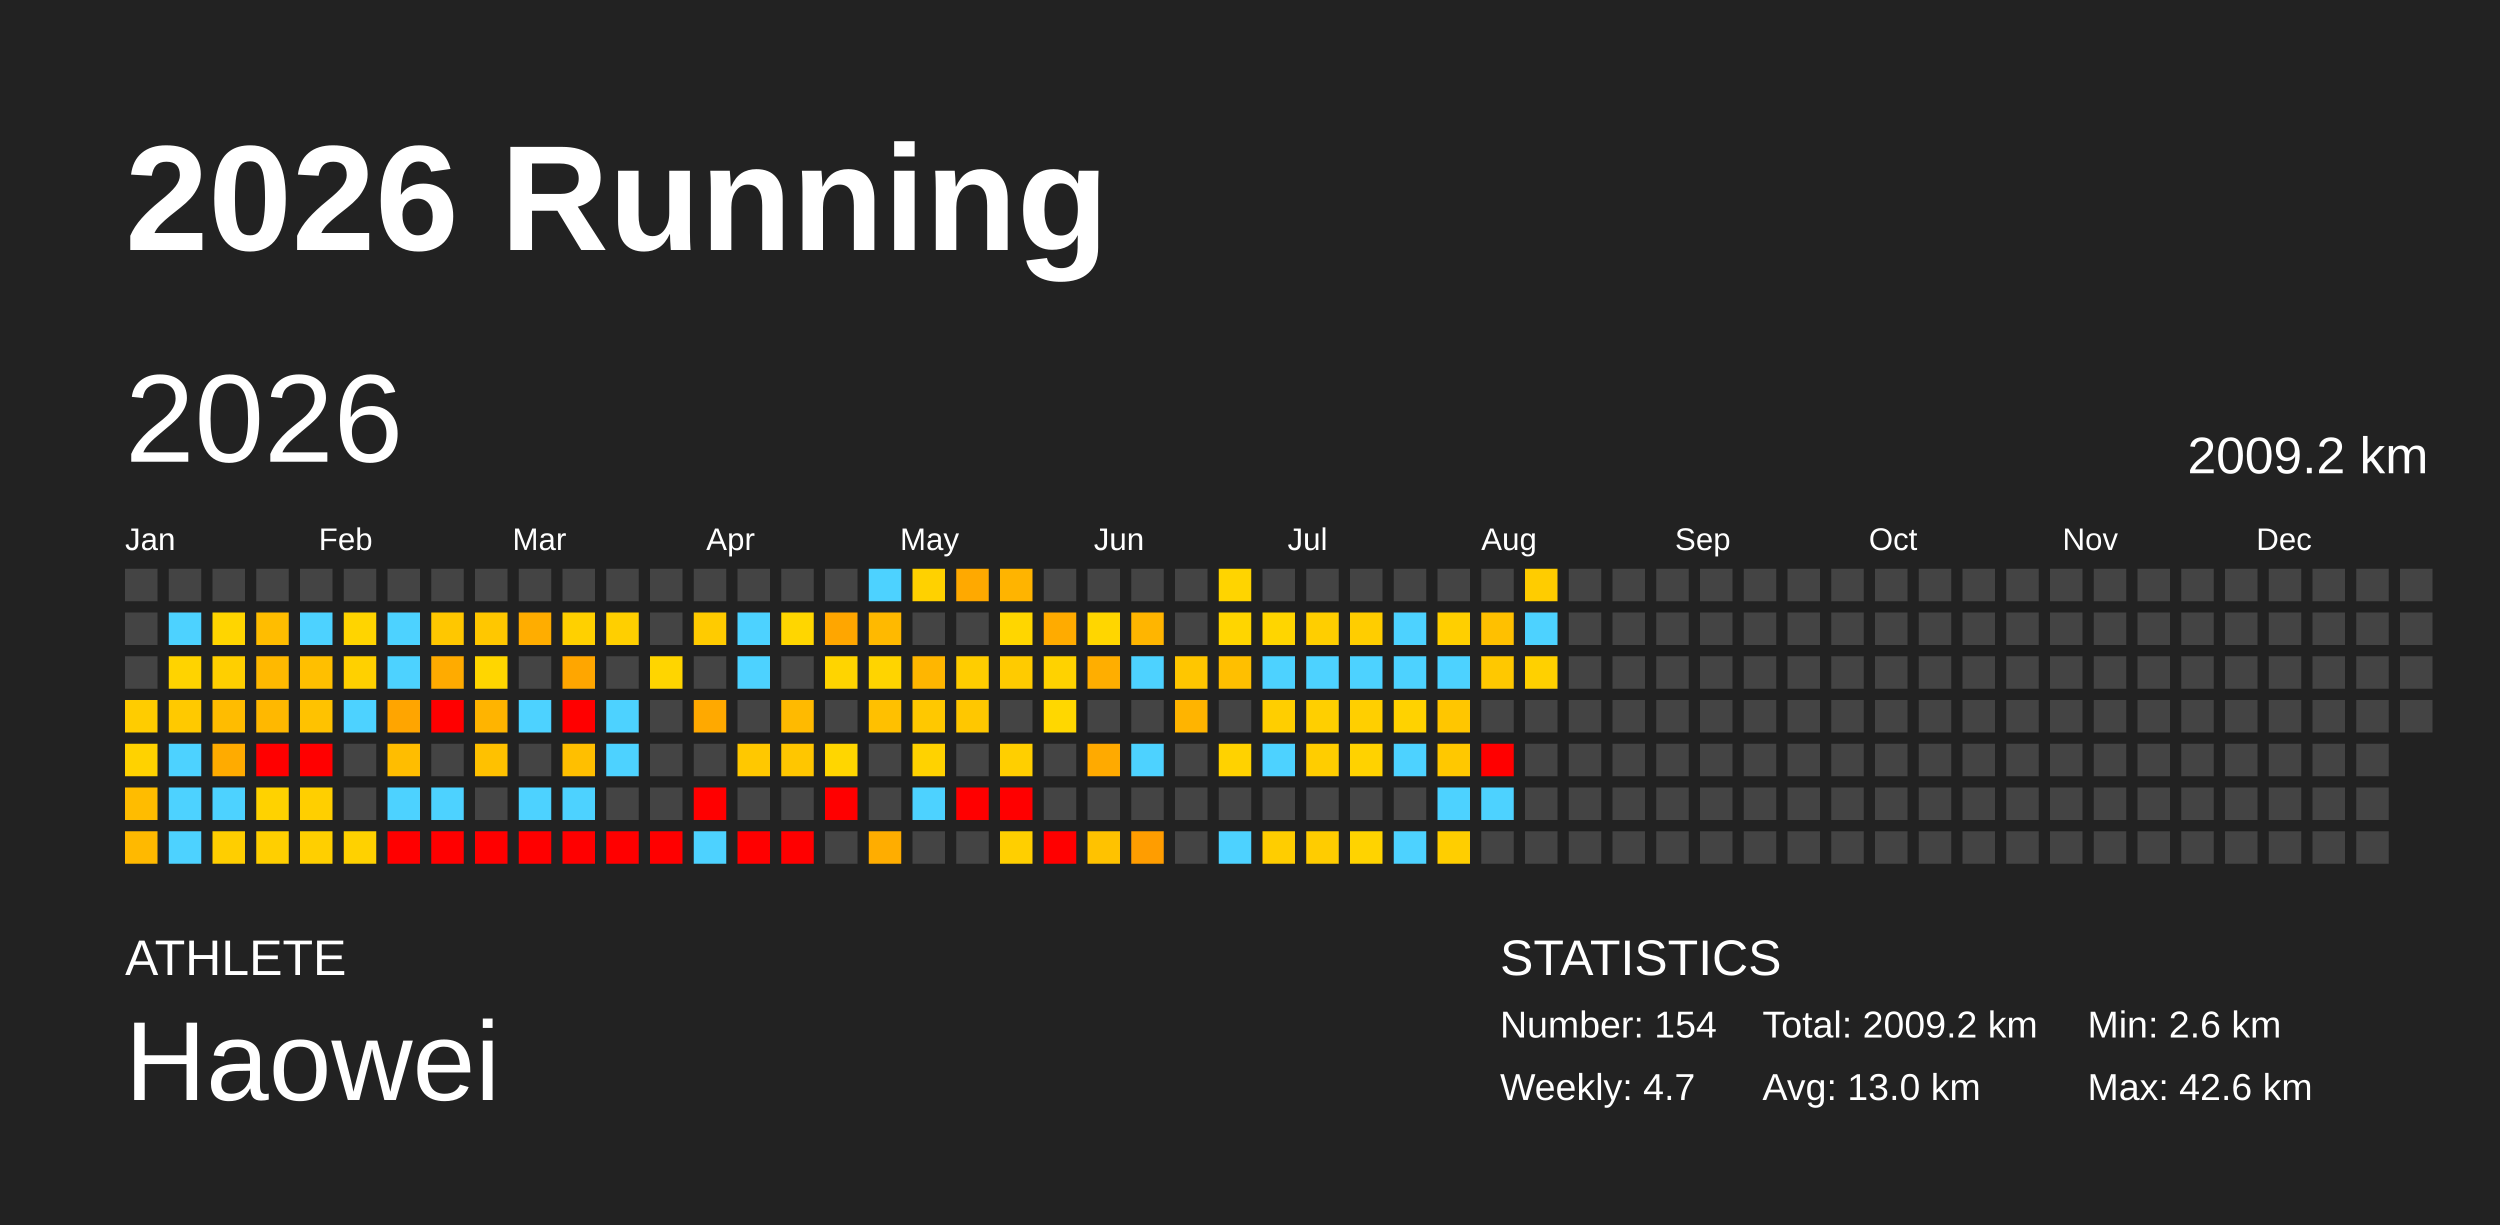
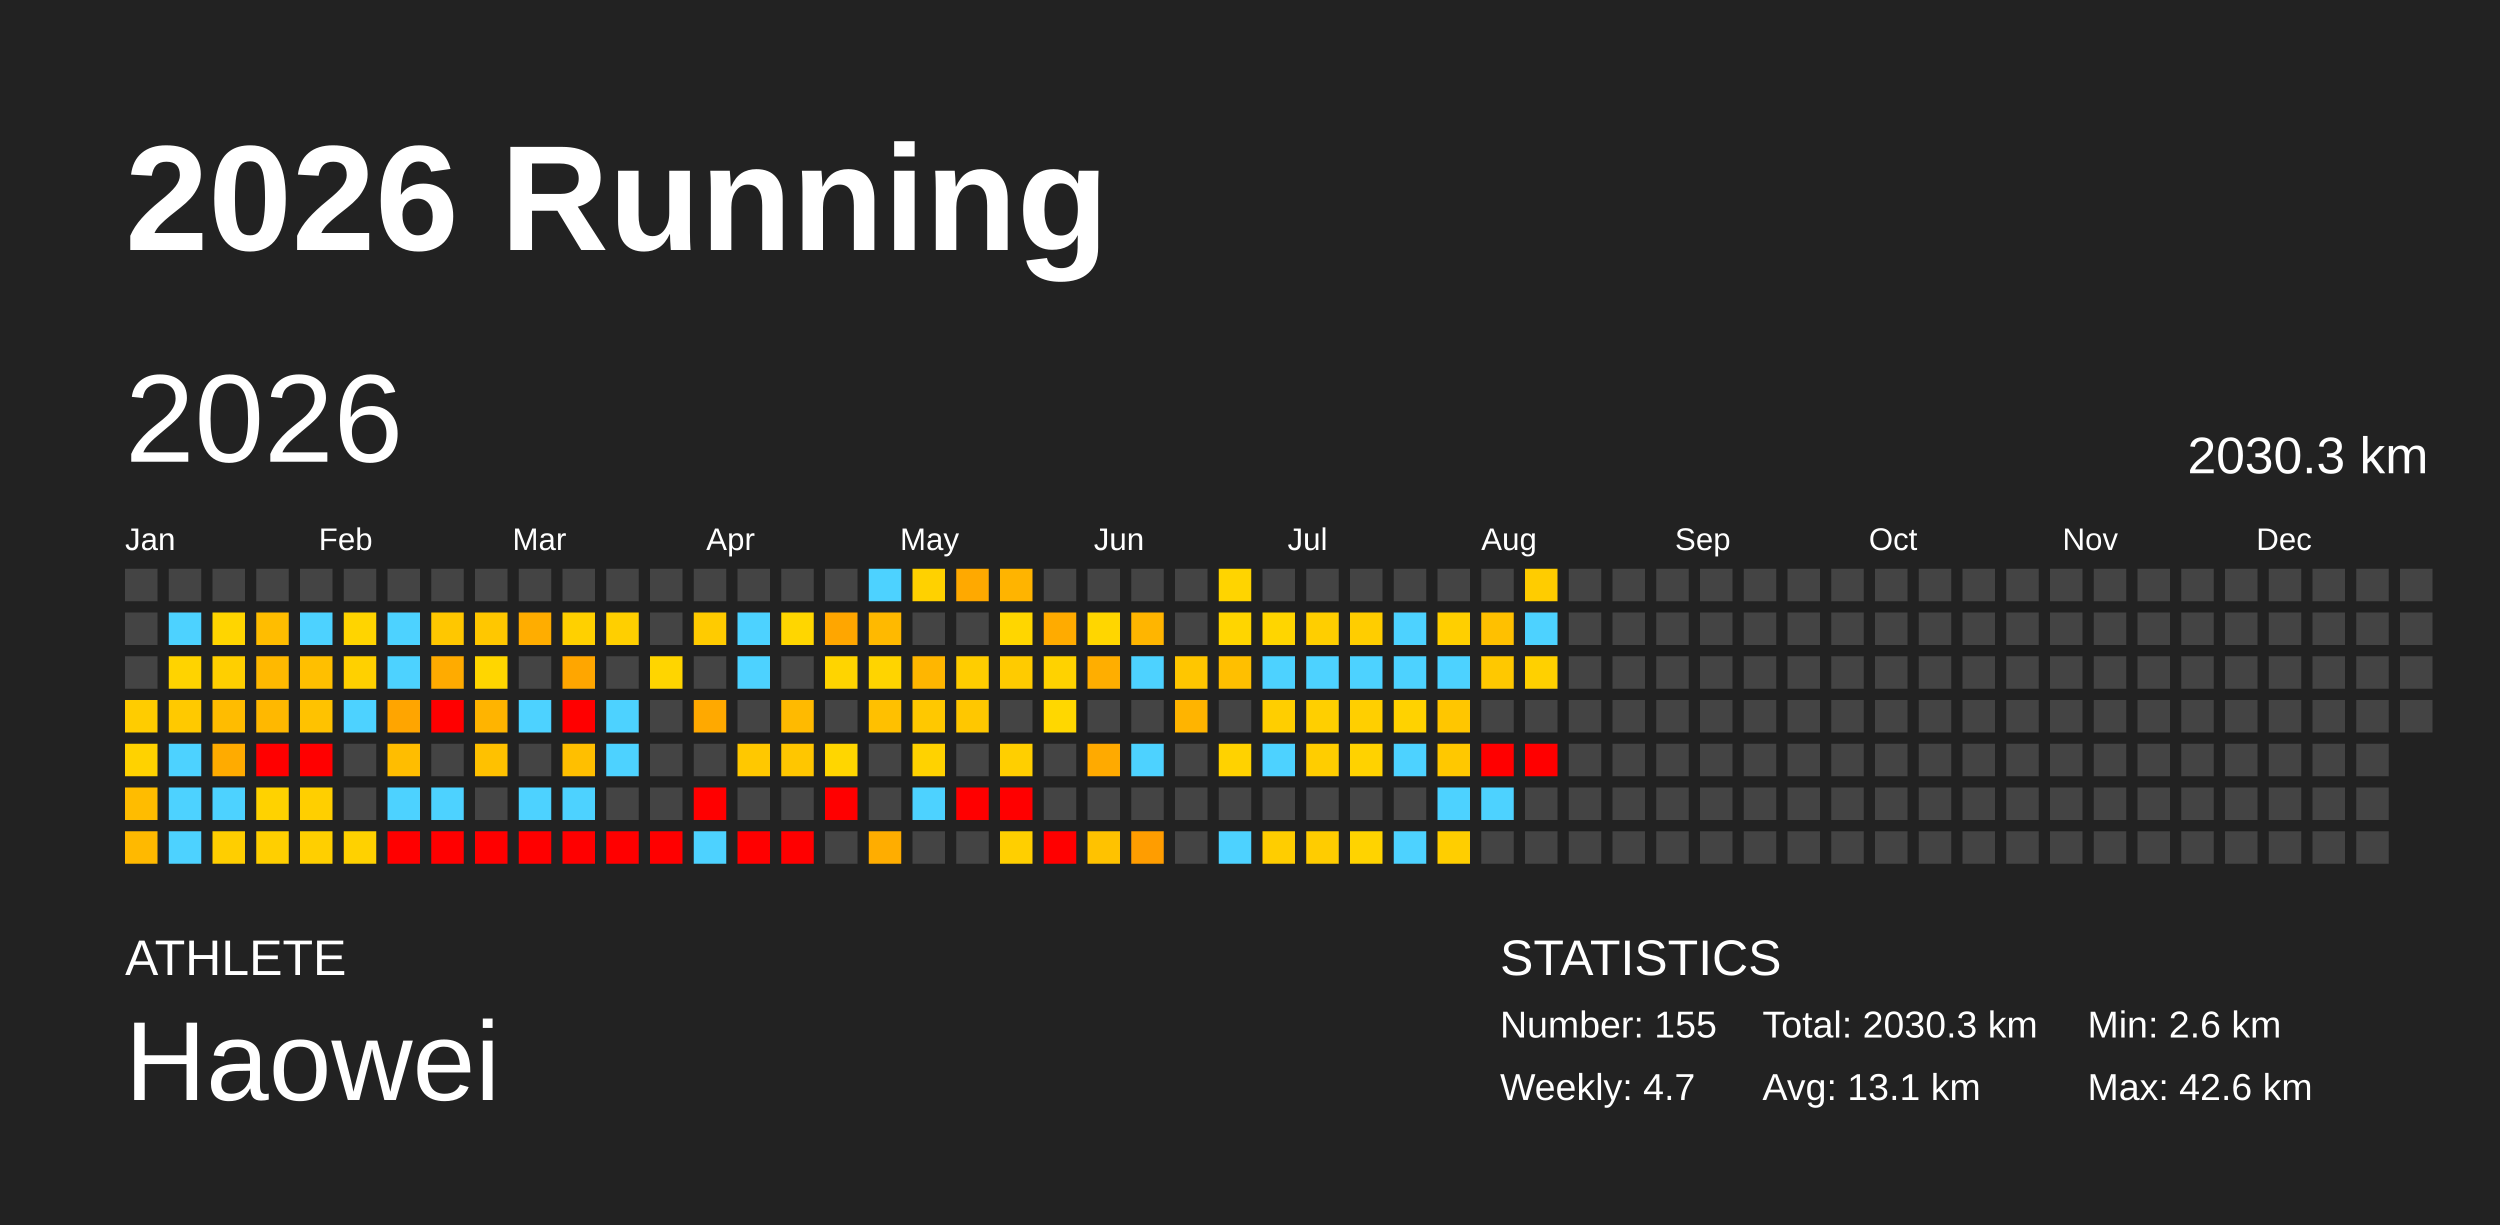
<svg xmlns="http://www.w3.org/2000/svg" baseProfile="full" height="98mm" version="1.1" viewBox="0,0,200,98" width="200mm">
  <defs />
  <rect fill="#222222" height="98" width="200" x="0" y="0" />
  <text fill="#FFFFFF" style="font-size:12px; font-family:Arial; font-weight:bold;" x="10" y="20">2026 Running</text>
  <text fill="#FFFFFF" style="font-size:4px; font-family:Arial" x="10" y="78">ATHLETE</text>
  <text fill="#FFFFFF" style="font-size:9px; font-family:Arial" x="10" y="88">Haowei</text>
  <text fill="#FFFFFF" style="font-size:4px; font-family:Arial" x="120" y="78">STATISTICS</text>
-   <text fill="#FFFFFF" style="font-size:3px; font-family:Arial" x="120" y="83">Number: 154</text>
+   <text fill="#FFFFFF" style="font-size:3px; font-family:Arial" x="120" y="83">Number: 155</text>
  <text fill="#FFFFFF" style="font-size:3px; font-family:Arial" x="120" y="88">Weekly: 4.7</text>
-   <text fill="#FFFFFF" style="font-size:3px; font-family:Arial" x="141" y="83">Total: 2009.2 km</text>
-   <text fill="#FFFFFF" style="font-size:3px; font-family:Arial" x="141" y="88">Avg: 13.0 km</text>
+   <text fill="#FFFFFF" style="font-size:3px; font-family:Arial" x="141" y="83">Total: 2030.3 km</text>
+   <text fill="#FFFFFF" style="font-size:3px; font-family:Arial" x="141" y="88">Avg: 13.1 km</text>
  <text fill="#FFFFFF" style="font-size:3px; font-family:Arial" x="167" y="83">Min: 2.6 km</text>
  <text fill="#FFFFFF" style="font-size:3px; font-family:Arial" x="167" y="88">Max: 42.6 km</text>
  <text dominant-baseline="hanging" fill="#FFFFFF" style="font-size:10.0px; font-family:Arial;" x="10" y="30">2026</text>
-   <text dominant-baseline="hanging" fill="#FFFFFF" style="font-size:4.125px; font-family:Arial;" x="175" y="35">2009.2 km</text>
+   <text dominant-baseline="hanging" fill="#FFFFFF" style="font-size:4.125px; font-family:Arial;" x="175" y="35">2030.3 km</text>
  <text fill="#FFFFFF" style="font-size:2.5px; font-family:Arial" x="10.0" y="44">Jan</text>
  <text fill="#FFFFFF" style="font-size:2.5px; font-family:Arial" x="25.5" y="44">Feb</text>
  <text fill="#FFFFFF" style="font-size:2.5px; font-family:Arial" x="41.0" y="44">Mar</text>
  <text fill="#FFFFFF" style="font-size:2.5px; font-family:Arial" x="56.5" y="44">Apr</text>
  <text fill="#FFFFFF" style="font-size:2.5px; font-family:Arial" x="72.0" y="44">May</text>
  <text fill="#FFFFFF" style="font-size:2.5px; font-family:Arial" x="87.5" y="44">Jun</text>
  <text fill="#FFFFFF" style="font-size:2.5px; font-family:Arial" x="103.0" y="44">Jul</text>
  <text fill="#FFFFFF" style="font-size:2.5px; font-family:Arial" x="118.5" y="44">Aug</text>
  <text fill="#FFFFFF" style="font-size:2.5px; font-family:Arial" x="134.0" y="44">Sep</text>
  <text fill="#FFFFFF" style="font-size:2.5px; font-family:Arial" x="149.5" y="44">Oct</text>
  <text fill="#FFFFFF" style="font-size:2.5px; font-family:Arial" x="165.0" y="44">Nov</text>
  <text fill="#FFFFFF" style="font-size:2.5px; font-family:Arial" x="180.5" y="44">Dec</text>
  <rect fill="#444444" height="2.6" width="2.6" x="10.0" y="45.5" />
  <rect fill="#444444" height="2.6" width="2.6" x="10.0" y="49.0" />
  <rect fill="#444444" height="2.6" width="2.6" x="10.0" y="52.5" />
  <rect fill="#ffcc00" height="2.6" width="2.6" x="10.0" y="56.0" />
  <rect fill="#ffd200" height="2.6" width="2.6" x="10.0" y="59.5" />
  <rect fill="#ffbc00" height="2.6" width="2.6" x="10.0" y="63.0" />
  <rect fill="#ffb900" height="2.6" width="2.6" x="10.0" y="66.5" />
  <rect fill="#444444" height="2.6" width="2.6" x="13.5" y="45.5" />
  <rect fill="#4dd2ff" height="2.6" width="2.6" x="13.5" y="49.0" />
  <rect fill="#ffd300" height="2.6" width="2.6" x="13.5" y="52.5" />
  <rect fill="#ffc900" height="2.6" width="2.6" x="13.5" y="56.0" />
  <rect fill="#4dd2ff" height="2.6" width="2.6" x="13.5" y="59.5" />
  <rect fill="#4dd2ff" height="2.6" width="2.6" x="13.5" y="63.0" />
  <rect fill="#4dd2ff" height="2.6" width="2.6" x="13.5" y="66.5" />
  <rect fill="#444444" height="2.6" width="2.6" x="17.0" y="45.5" />
  <rect fill="#ffd500" height="2.6" width="2.6" x="17.0" y="49.0" />
  <rect fill="#ffcf00" height="2.6" width="2.6" x="17.0" y="52.5" />
  <rect fill="#ffbc00" height="2.6" width="2.6" x="17.0" y="56.0" />
  <rect fill="#ffab00" height="2.6" width="2.6" x="17.0" y="59.5" />
  <rect fill="#4dd2ff" height="2.6" width="2.6" x="17.0" y="63.0" />
  <rect fill="#ffce00" height="2.6" width="2.6" x="17.0" y="66.5" />
  <rect fill="#444444" height="2.6" width="2.6" x="20.5" y="45.5" />
  <rect fill="#ffbd00" height="2.6" width="2.6" x="20.5" y="49.0" />
  <rect fill="#ffb900" height="2.6" width="2.6" x="20.5" y="52.5" />
  <rect fill="#ffb800" height="2.6" width="2.6" x="20.5" y="56.0" />
  <rect fill="red" height="2.6" width="2.6" x="20.5" y="59.5" />
  <rect fill="#ffd200" height="2.6" width="2.6" x="20.5" y="63.0" />
  <rect fill="#ffcf00" height="2.6" width="2.6" x="20.5" y="66.5" />
  <rect fill="#444444" height="2.6" width="2.6" x="24.0" y="45.5" />
  <rect fill="#4dd2ff" height="2.6" width="2.6" x="24.0" y="49.0" />
  <rect fill="#ffbf00" height="2.6" width="2.6" x="24.0" y="52.5" />
  <rect fill="#ffc200" height="2.6" width="2.6" x="24.0" y="56.0" />
  <rect fill="red" height="2.6" width="2.6" x="24.0" y="59.5" />
  <rect fill="#ffcf00" height="2.6" width="2.6" x="24.0" y="63.0" />
  <rect fill="#ffcf00" height="2.6" width="2.6" x="24.0" y="66.5" />
  <rect fill="#444444" height="2.6" width="2.6" x="27.5" y="45.5" />
  <rect fill="#ffd400" height="2.6" width="2.6" x="27.5" y="49.0" />
  <rect fill="#ffd000" height="2.6" width="2.6" x="27.5" y="52.5" />
  <rect fill="#4dd2ff" height="2.6" width="2.6" x="27.5" y="56.0" />
  <rect fill="#444444" height="2.6" width="2.6" x="27.5" y="59.5" />
  <rect fill="#444444" height="2.6" width="2.6" x="27.5" y="63.0" />
  <rect fill="#ffd100" height="2.6" width="2.6" x="27.5" y="66.5" />
  <rect fill="#444444" height="2.6" width="2.6" x="31.0" y="45.5" />
  <rect fill="#4dd2ff" height="2.6" width="2.6" x="31.0" y="49.0" />
  <rect fill="#4dd2ff" height="2.6" width="2.6" x="31.0" y="52.5" />
  <rect fill="#ffa500" height="2.6" width="2.6" x="31.0" y="56.0" />
  <rect fill="#ffbd00" height="2.6" width="2.6" x="31.0" y="59.5" />
  <rect fill="#4dd2ff" height="2.6" width="2.6" x="31.0" y="63.0" />
  <rect fill="red" height="2.6" width="2.6" x="31.0" y="66.5" />
  <rect fill="#444444" height="2.6" width="2.6" x="34.5" y="45.5" />
  <rect fill="#ffc700" height="2.6" width="2.6" x="34.5" y="49.0" />
  <rect fill="#ffab00" height="2.6" width="2.6" x="34.5" y="52.5" />
  <rect fill="red" height="2.6" width="2.6" x="34.5" y="56.0" />
  <rect fill="#444444" height="2.6" width="2.6" x="34.5" y="59.5" />
  <rect fill="#4dd2ff" height="2.6" width="2.6" x="34.5" y="63.0" />
  <rect fill="red" height="2.6" width="2.6" x="34.5" y="66.5" />
  <rect fill="#444444" height="2.6" width="2.6" x="38.0" y="45.5" />
  <rect fill="#ffc700" height="2.6" width="2.6" x="38.0" y="49.0" />
  <rect fill="#ffd600" height="2.6" width="2.6" x="38.0" y="52.5" />
  <rect fill="#ffb400" height="2.6" width="2.6" x="38.0" y="56.0" />
  <rect fill="#ffc100" height="2.6" width="2.6" x="38.0" y="59.5" />
  <rect fill="#444444" height="2.6" width="2.6" x="38.0" y="63.0" />
  <rect fill="red" height="2.6" width="2.6" x="38.0" y="66.5" />
  <rect fill="#444444" height="2.6" width="2.6" x="41.5" y="45.5" />
  <rect fill="#ffad00" height="2.6" width="2.6" x="41.5" y="49.0" />
  <rect fill="#444444" height="2.6" width="2.6" x="41.5" y="52.5" />
  <rect fill="#4dd2ff" height="2.6" width="2.6" x="41.5" y="56.0" />
  <rect fill="#444444" height="2.6" width="2.6" x="41.5" y="59.5" />
  <rect fill="#4dd2ff" height="2.6" width="2.6" x="41.5" y="63.0" />
  <rect fill="red" height="2.6" width="2.6" x="41.5" y="66.5" />
  <rect fill="#444444" height="2.6" width="2.6" x="45.0" y="45.5" />
  <rect fill="#ffd000" height="2.6" width="2.6" x="45.0" y="49.0" />
  <rect fill="#ffa600" height="2.6" width="2.6" x="45.0" y="52.5" />
  <rect fill="red" height="2.6" width="2.6" x="45.0" y="56.0" />
  <rect fill="#ffbf00" height="2.6" width="2.6" x="45.0" y="59.5" />
  <rect fill="#4dd2ff" height="2.6" width="2.6" x="45.0" y="63.0" />
  <rect fill="red" height="2.6" width="2.6" x="45.0" y="66.5" />
  <rect fill="#444444" height="2.6" width="2.6" x="48.5" y="45.5" />
  <rect fill="#ffcf00" height="2.6" width="2.6" x="48.5" y="49.0" />
  <rect fill="#444444" height="2.6" width="2.6" x="48.5" y="52.5" />
  <rect fill="#4dd2ff" height="2.6" width="2.6" x="48.5" y="56.0" />
  <rect fill="#4dd2ff" height="2.6" width="2.6" x="48.5" y="59.5" />
  <rect fill="#444444" height="2.6" width="2.6" x="48.5" y="63.0" />
  <rect fill="red" height="2.6" width="2.6" x="48.5" y="66.5" />
  <rect fill="#444444" height="2.6" width="2.6" x="52.0" y="45.5" />
  <rect fill="#444444" height="2.6" width="2.6" x="52.0" y="49.0" />
  <rect fill="#ffd500" height="2.6" width="2.6" x="52.0" y="52.5" />
  <rect fill="#444444" height="2.6" width="2.6" x="52.0" y="56.0" />
  <rect fill="#444444" height="2.6" width="2.6" x="52.0" y="59.5" />
  <rect fill="#444444" height="2.6" width="2.6" x="52.0" y="63.0" />
  <rect fill="red" height="2.6" width="2.6" x="52.0" y="66.5" />
  <rect fill="#444444" height="2.6" width="2.6" x="55.5" y="45.5" />
  <rect fill="#ffcb00" height="2.6" width="2.6" x="55.5" y="49.0" />
  <rect fill="#444444" height="2.6" width="2.6" x="55.5" y="52.5" />
  <rect fill="#ffa900" height="2.6" width="2.6" x="55.5" y="56.0" />
  <rect fill="#444444" height="2.6" width="2.6" x="55.5" y="59.5" />
  <rect fill="red" height="2.6" width="2.6" x="55.5" y="63.0" />
  <rect fill="#4dd2ff" height="2.6" width="2.6" x="55.5" y="66.5" />
  <rect fill="#444444" height="2.6" width="2.6" x="59.0" y="45.5" />
  <rect fill="#4dd2ff" height="2.6" width="2.6" x="59.0" y="49.0" />
  <rect fill="#4dd2ff" height="2.6" width="2.6" x="59.0" y="52.5" />
  <rect fill="#444444" height="2.6" width="2.6" x="59.0" y="56.0" />
  <rect fill="#ffc800" height="2.6" width="2.6" x="59.0" y="59.5" />
  <rect fill="#444444" height="2.6" width="2.6" x="59.0" y="63.0" />
  <rect fill="red" height="2.6" width="2.6" x="59.0" y="66.5" />
  <rect fill="#444444" height="2.6" width="2.6" x="62.5" y="45.5" />
  <rect fill="#ffd600" height="2.6" width="2.6" x="62.5" y="49.0" />
  <rect fill="#444444" height="2.6" width="2.6" x="62.5" y="52.5" />
  <rect fill="#ffba00" height="2.6" width="2.6" x="62.5" y="56.0" />
  <rect fill="#ffc600" height="2.6" width="2.6" x="62.5" y="59.5" />
  <rect fill="#444444" height="2.6" width="2.6" x="62.5" y="63.0" />
  <rect fill="red" height="2.6" width="2.6" x="62.5" y="66.5" />
  <rect fill="#444444" height="2.6" width="2.6" x="66.0" y="45.5" />
  <rect fill="#ffa600" height="2.6" width="2.6" x="66.0" y="49.0" />
  <rect fill="#ffd400" height="2.6" width="2.6" x="66.0" y="52.5" />
  <rect fill="#444444" height="2.6" width="2.6" x="66.0" y="56.0" />
  <rect fill="#ffd600" height="2.6" width="2.6" x="66.0" y="59.5" />
  <rect fill="red" height="2.6" width="2.6" x="66.0" y="63.0" />
  <rect fill="#444444" height="2.6" width="2.6" x="66.0" y="66.5" />
  <rect fill="#4dd2ff" height="2.6" width="2.6" x="69.5" y="45.5" />
  <rect fill="#ffb900" height="2.6" width="2.6" x="69.5" y="49.0" />
  <rect fill="#ffd400" height="2.6" width="2.6" x="69.5" y="52.5" />
  <rect fill="#ffc000" height="2.6" width="2.6" x="69.5" y="56.0" />
  <rect fill="#444444" height="2.6" width="2.6" x="69.5" y="59.5" />
  <rect fill="#444444" height="2.6" width="2.6" x="69.5" y="63.0" />
  <rect fill="#ffad00" height="2.6" width="2.6" x="69.5" y="66.5" />
  <rect fill="#ffd100" height="2.6" width="2.6" x="73.0" y="45.5" />
  <rect fill="#444444" height="2.6" width="2.6" x="73.0" y="49.0" />
  <rect fill="#ffb600" height="2.6" width="2.6" x="73.0" y="52.5" />
  <rect fill="#ffc800" height="2.6" width="2.6" x="73.0" y="56.0" />
  <rect fill="#ffd200" height="2.6" width="2.6" x="73.0" y="59.5" />
  <rect fill="#4dd2ff" height="2.6" width="2.6" x="73.0" y="63.0" />
  <rect fill="#444444" height="2.6" width="2.6" x="73.0" y="66.5" />
  <rect fill="#ffa900" height="2.6" width="2.6" x="76.5" y="45.5" />
  <rect fill="#444444" height="2.6" width="2.6" x="76.5" y="49.0" />
  <rect fill="#ffcd00" height="2.6" width="2.6" x="76.5" y="52.5" />
  <rect fill="#ffc700" height="2.6" width="2.6" x="76.5" y="56.0" />
  <rect fill="#444444" height="2.6" width="2.6" x="76.5" y="59.5" />
  <rect fill="red" height="2.6" width="2.6" x="76.5" y="63.0" />
  <rect fill="#444444" height="2.6" width="2.6" x="76.5" y="66.5" />
  <rect fill="#ffb400" height="2.6" width="2.6" x="80.0" y="45.5" />
  <rect fill="#ffd600" height="2.6" width="2.6" x="80.0" y="49.0" />
  <rect fill="#ffcb00" height="2.6" width="2.6" x="80.0" y="52.5" />
  <rect fill="#444444" height="2.6" width="2.6" x="80.0" y="56.0" />
  <rect fill="#ffcf00" height="2.6" width="2.6" x="80.0" y="59.5" />
  <rect fill="red" height="2.6" width="2.6" x="80.0" y="63.0" />
  <rect fill="#ffcf00" height="2.6" width="2.6" x="80.0" y="66.5" />
  <rect fill="#444444" height="2.6" width="2.6" x="83.5" y="45.5" />
  <rect fill="#ffab00" height="2.6" width="2.6" x="83.5" y="49.0" />
  <rect fill="#ffd200" height="2.6" width="2.6" x="83.5" y="52.5" />
  <rect fill="#ffd700" height="2.6" width="2.6" x="83.5" y="56.0" />
  <rect fill="#444444" height="2.6" width="2.6" x="83.5" y="59.5" />
  <rect fill="#444444" height="2.6" width="2.6" x="83.5" y="63.0" />
  <rect fill="red" height="2.6" width="2.6" x="83.5" y="66.5" />
  <rect fill="#444444" height="2.6" width="2.6" x="87.0" y="45.5" />
  <rect fill="#ffd600" height="2.6" width="2.6" x="87.0" y="49.0" />
  <rect fill="#ffae00" height="2.6" width="2.6" x="87.0" y="52.5" />
  <rect fill="#444444" height="2.6" width="2.6" x="87.0" y="56.0" />
  <rect fill="#ffaa00" height="2.6" width="2.6" x="87.0" y="59.5" />
  <rect fill="#444444" height="2.6" width="2.6" x="87.0" y="63.0" />
  <rect fill="#ffc200" height="2.6" width="2.6" x="87.0" y="66.5" />
  <rect fill="#444444" height="2.6" width="2.6" x="90.5" y="45.5" />
  <rect fill="#ffb500" height="2.6" width="2.6" x="90.5" y="49.0" />
  <rect fill="#4dd2ff" height="2.6" width="2.6" x="90.5" y="52.5" />
  <rect fill="#444444" height="2.6" width="2.6" x="90.5" y="56.0" />
  <rect fill="#4dd2ff" height="2.6" width="2.6" x="90.5" y="59.5" />
  <rect fill="#444444" height="2.6" width="2.6" x="90.5" y="63.0" />
  <rect fill="#ff9d00" height="2.6" width="2.6" x="90.5" y="66.5" />
  <rect fill="#444444" height="2.6" width="2.6" x="94.0" y="45.5" />
  <rect fill="#444444" height="2.6" width="2.6" x="94.0" y="49.0" />
  <rect fill="#ffc600" height="2.6" width="2.6" x="94.0" y="52.5" />
  <rect fill="#ffb400" height="2.6" width="2.6" x="94.0" y="56.0" />
  <rect fill="#444444" height="2.6" width="2.6" x="94.0" y="59.5" />
  <rect fill="#444444" height="2.6" width="2.6" x="94.0" y="63.0" />
  <rect fill="#444444" height="2.6" width="2.6" x="94.0" y="66.5" />
  <rect fill="#ffd400" height="2.6" width="2.6" x="97.5" y="45.5" />
  <rect fill="#ffd500" height="2.6" width="2.6" x="97.5" y="49.0" />
  <rect fill="#ffbf00" height="2.6" width="2.6" x="97.5" y="52.5" />
  <rect fill="#444444" height="2.6" width="2.6" x="97.5" y="56.0" />
  <rect fill="#ffd200" height="2.6" width="2.6" x="97.5" y="59.5" />
  <rect fill="#444444" height="2.6" width="2.6" x="97.5" y="63.0" />
  <rect fill="#4dd2ff" height="2.6" width="2.6" x="97.5" y="66.5" />
  <rect fill="#444444" height="2.6" width="2.6" x="101.0" y="45.5" />
  <rect fill="#ffd500" height="2.6" width="2.6" x="101.0" y="49.0" />
  <rect fill="#4dd2ff" height="2.6" width="2.6" x="101.0" y="52.5" />
  <rect fill="#ffce00" height="2.6" width="2.6" x="101.0" y="56.0" />
  <rect fill="#4dd2ff" height="2.6" width="2.6" x="101.0" y="59.5" />
  <rect fill="#444444" height="2.6" width="2.6" x="101.0" y="63.0" />
  <rect fill="#ffcd00" height="2.6" width="2.6" x="101.0" y="66.5" />
  <rect fill="#444444" height="2.6" width="2.6" x="104.5" y="45.5" />
  <rect fill="#ffce00" height="2.6" width="2.6" x="104.5" y="49.0" />
  <rect fill="#4dd2ff" height="2.6" width="2.6" x="104.5" y="52.5" />
  <rect fill="#ffcf00" height="2.6" width="2.6" x="104.5" y="56.0" />
  <rect fill="#ffcd00" height="2.6" width="2.6" x="104.5" y="59.5" />
  <rect fill="#444444" height="2.6" width="2.6" x="104.5" y="63.0" />
  <rect fill="#ffcc00" height="2.6" width="2.6" x="104.5" y="66.5" />
  <rect fill="#444444" height="2.6" width="2.6" x="108.0" y="45.5" />
  <rect fill="#ffcd00" height="2.6" width="2.6" x="108.0" y="49.0" />
  <rect fill="#4dd2ff" height="2.6" width="2.6" x="108.0" y="52.5" />
  <rect fill="#ffcf00" height="2.6" width="2.6" x="108.0" y="56.0" />
  <rect fill="#ffd200" height="2.6" width="2.6" x="108.0" y="59.5" />
  <rect fill="#444444" height="2.6" width="2.6" x="108.0" y="63.0" />
  <rect fill="#ffd300" height="2.6" width="2.6" x="108.0" y="66.5" />
  <rect fill="#444444" height="2.6" width="2.6" x="111.5" y="45.5" />
  <rect fill="#4dd2ff" height="2.6" width="2.6" x="111.5" y="49.0" />
  <rect fill="#4dd2ff" height="2.6" width="2.6" x="111.5" y="52.5" />
  <rect fill="#ffd200" height="2.6" width="2.6" x="111.5" y="56.0" />
  <rect fill="#4dd2ff" height="2.6" width="2.6" x="111.5" y="59.5" />
  <rect fill="#444444" height="2.6" width="2.6" x="111.5" y="63.0" />
  <rect fill="#4dd2ff" height="2.6" width="2.6" x="111.5" y="66.5" />
  <rect fill="#444444" height="2.6" width="2.6" x="115.0" y="45.5" />
  <rect fill="#ffcf00" height="2.6" width="2.6" x="115.0" y="49.0" />
  <rect fill="#4dd2ff" height="2.6" width="2.6" x="115.0" y="52.5" />
  <rect fill="#ffc600" height="2.6" width="2.6" x="115.0" y="56.0" />
  <rect fill="#ffc800" height="2.6" width="2.6" x="115.0" y="59.5" />
  <rect fill="#4dd2ff" height="2.6" width="2.6" x="115.0" y="63.0" />
  <rect fill="#ffce00" height="2.6" width="2.6" x="115.0" y="66.5" />
  <rect fill="#444444" height="2.6" width="2.6" x="118.5" y="45.5" />
  <rect fill="#ffc000" height="2.6" width="2.6" x="118.5" y="49.0" />
  <rect fill="#ffc800" height="2.6" width="2.6" x="118.5" y="52.5" />
  <rect fill="#444444" height="2.6" width="2.6" x="118.5" y="56.0" />
  <rect fill="red" height="2.6" width="2.6" x="118.5" y="59.5" />
  <rect fill="#4dd2ff" height="2.6" width="2.6" x="118.5" y="63.0" />
  <rect fill="#444444" height="2.6" width="2.6" x="118.5" y="66.5" />
  <rect fill="#ffcc00" height="2.6" width="2.6" x="122.0" y="45.5" />
  <rect fill="#4dd2ff" height="2.6" width="2.6" x="122.0" y="49.0" />
  <rect fill="#ffd000" height="2.6" width="2.6" x="122.0" y="52.5" />
  <rect fill="#444444" height="2.6" width="2.6" x="122.0" y="56.0" />
-   <rect fill="#444444" height="2.6" width="2.6" x="122.0" y="59.5" />
+   <rect fill="red" height="2.6" width="2.6" x="122.0" y="59.5" />
  <rect fill="#444444" height="2.6" width="2.6" x="122.0" y="63.0" />
  <rect fill="#444444" height="2.6" width="2.6" x="122.0" y="66.5" />
  <rect fill="#444444" height="2.6" width="2.6" x="125.5" y="45.5" />
  <rect fill="#444444" height="2.6" width="2.6" x="125.5" y="49.0" />
  <rect fill="#444444" height="2.6" width="2.6" x="125.5" y="52.5" />
  <rect fill="#444444" height="2.6" width="2.6" x="125.5" y="56.0" />
  <rect fill="#444444" height="2.6" width="2.6" x="125.5" y="59.5" />
  <rect fill="#444444" height="2.6" width="2.6" x="125.5" y="63.0" />
  <rect fill="#444444" height="2.6" width="2.6" x="125.5" y="66.5" />
  <rect fill="#444444" height="2.6" width="2.6" x="129.0" y="45.5" />
  <rect fill="#444444" height="2.6" width="2.6" x="129.0" y="49.0" />
  <rect fill="#444444" height="2.6" width="2.6" x="129.0" y="52.5" />
  <rect fill="#444444" height="2.6" width="2.6" x="129.0" y="56.0" />
  <rect fill="#444444" height="2.6" width="2.6" x="129.0" y="59.5" />
  <rect fill="#444444" height="2.6" width="2.6" x="129.0" y="63.0" />
  <rect fill="#444444" height="2.6" width="2.6" x="129.0" y="66.5" />
  <rect fill="#444444" height="2.6" width="2.6" x="132.5" y="45.5" />
  <rect fill="#444444" height="2.6" width="2.6" x="132.5" y="49.0" />
  <rect fill="#444444" height="2.6" width="2.6" x="132.5" y="52.5" />
  <rect fill="#444444" height="2.6" width="2.6" x="132.5" y="56.0" />
  <rect fill="#444444" height="2.6" width="2.6" x="132.5" y="59.5" />
  <rect fill="#444444" height="2.6" width="2.6" x="132.5" y="63.0" />
  <rect fill="#444444" height="2.6" width="2.6" x="132.5" y="66.5" />
  <rect fill="#444444" height="2.6" width="2.6" x="136.0" y="45.5" />
  <rect fill="#444444" height="2.6" width="2.6" x="136.0" y="49.0" />
  <rect fill="#444444" height="2.6" width="2.6" x="136.0" y="52.5" />
  <rect fill="#444444" height="2.6" width="2.6" x="136.0" y="56.0" />
  <rect fill="#444444" height="2.6" width="2.6" x="136.0" y="59.5" />
  <rect fill="#444444" height="2.6" width="2.6" x="136.0" y="63.0" />
  <rect fill="#444444" height="2.6" width="2.6" x="136.0" y="66.5" />
  <rect fill="#444444" height="2.6" width="2.6" x="139.5" y="45.5" />
  <rect fill="#444444" height="2.6" width="2.6" x="139.5" y="49.0" />
  <rect fill="#444444" height="2.6" width="2.6" x="139.5" y="52.5" />
  <rect fill="#444444" height="2.6" width="2.6" x="139.5" y="56.0" />
  <rect fill="#444444" height="2.6" width="2.6" x="139.5" y="59.5" />
  <rect fill="#444444" height="2.6" width="2.6" x="139.5" y="63.0" />
  <rect fill="#444444" height="2.6" width="2.6" x="139.5" y="66.5" />
  <rect fill="#444444" height="2.6" width="2.6" x="143.0" y="45.5" />
  <rect fill="#444444" height="2.6" width="2.6" x="143.0" y="49.0" />
  <rect fill="#444444" height="2.6" width="2.6" x="143.0" y="52.5" />
  <rect fill="#444444" height="2.6" width="2.6" x="143.0" y="56.0" />
  <rect fill="#444444" height="2.6" width="2.6" x="143.0" y="59.5" />
  <rect fill="#444444" height="2.6" width="2.6" x="143.0" y="63.0" />
  <rect fill="#444444" height="2.6" width="2.6" x="143.0" y="66.5" />
  <rect fill="#444444" height="2.6" width="2.6" x="146.5" y="45.5" />
  <rect fill="#444444" height="2.6" width="2.6" x="146.5" y="49.0" />
  <rect fill="#444444" height="2.6" width="2.6" x="146.5" y="52.5" />
  <rect fill="#444444" height="2.6" width="2.6" x="146.5" y="56.0" />
  <rect fill="#444444" height="2.6" width="2.6" x="146.5" y="59.5" />
  <rect fill="#444444" height="2.6" width="2.6" x="146.5" y="63.0" />
  <rect fill="#444444" height="2.6" width="2.6" x="146.5" y="66.5" />
  <rect fill="#444444" height="2.6" width="2.6" x="150.0" y="45.5" />
  <rect fill="#444444" height="2.6" width="2.6" x="150.0" y="49.0" />
  <rect fill="#444444" height="2.6" width="2.6" x="150.0" y="52.5" />
  <rect fill="#444444" height="2.6" width="2.6" x="150.0" y="56.0" />
  <rect fill="#444444" height="2.6" width="2.6" x="150.0" y="59.5" />
  <rect fill="#444444" height="2.6" width="2.6" x="150.0" y="63.0" />
  <rect fill="#444444" height="2.6" width="2.6" x="150.0" y="66.5" />
  <rect fill="#444444" height="2.6" width="2.6" x="153.5" y="45.5" />
  <rect fill="#444444" height="2.6" width="2.6" x="153.5" y="49.0" />
  <rect fill="#444444" height="2.6" width="2.6" x="153.5" y="52.5" />
  <rect fill="#444444" height="2.6" width="2.6" x="153.5" y="56.0" />
  <rect fill="#444444" height="2.6" width="2.6" x="153.5" y="59.5" />
  <rect fill="#444444" height="2.6" width="2.6" x="153.5" y="63.0" />
  <rect fill="#444444" height="2.6" width="2.6" x="153.5" y="66.5" />
  <rect fill="#444444" height="2.6" width="2.6" x="157.0" y="45.5" />
  <rect fill="#444444" height="2.6" width="2.6" x="157.0" y="49.0" />
  <rect fill="#444444" height="2.6" width="2.6" x="157.0" y="52.5" />
  <rect fill="#444444" height="2.6" width="2.6" x="157.0" y="56.0" />
  <rect fill="#444444" height="2.6" width="2.6" x="157.0" y="59.5" />
  <rect fill="#444444" height="2.6" width="2.6" x="157.0" y="63.0" />
  <rect fill="#444444" height="2.6" width="2.6" x="157.0" y="66.5" />
  <rect fill="#444444" height="2.6" width="2.6" x="160.5" y="45.5" />
  <rect fill="#444444" height="2.6" width="2.6" x="160.5" y="49.0" />
  <rect fill="#444444" height="2.6" width="2.6" x="160.5" y="52.5" />
  <rect fill="#444444" height="2.6" width="2.6" x="160.5" y="56.0" />
  <rect fill="#444444" height="2.6" width="2.6" x="160.5" y="59.5" />
  <rect fill="#444444" height="2.6" width="2.6" x="160.5" y="63.0" />
  <rect fill="#444444" height="2.6" width="2.6" x="160.5" y="66.5" />
  <rect fill="#444444" height="2.6" width="2.6" x="164.0" y="45.5" />
  <rect fill="#444444" height="2.6" width="2.6" x="164.0" y="49.0" />
  <rect fill="#444444" height="2.6" width="2.6" x="164.0" y="52.5" />
  <rect fill="#444444" height="2.6" width="2.6" x="164.0" y="56.0" />
  <rect fill="#444444" height="2.6" width="2.6" x="164.0" y="59.5" />
  <rect fill="#444444" height="2.6" width="2.6" x="164.0" y="63.0" />
  <rect fill="#444444" height="2.6" width="2.6" x="164.0" y="66.5" />
  <rect fill="#444444" height="2.6" width="2.6" x="167.5" y="45.5" />
  <rect fill="#444444" height="2.6" width="2.6" x="167.5" y="49.0" />
  <rect fill="#444444" height="2.6" width="2.6" x="167.5" y="52.5" />
  <rect fill="#444444" height="2.6" width="2.6" x="167.5" y="56.0" />
  <rect fill="#444444" height="2.6" width="2.6" x="167.5" y="59.5" />
  <rect fill="#444444" height="2.6" width="2.6" x="167.5" y="63.0" />
  <rect fill="#444444" height="2.6" width="2.6" x="167.5" y="66.5" />
  <rect fill="#444444" height="2.6" width="2.6" x="171.0" y="45.5" />
  <rect fill="#444444" height="2.6" width="2.6" x="171.0" y="49.0" />
  <rect fill="#444444" height="2.6" width="2.6" x="171.0" y="52.5" />
  <rect fill="#444444" height="2.6" width="2.6" x="171.0" y="56.0" />
  <rect fill="#444444" height="2.6" width="2.6" x="171.0" y="59.5" />
  <rect fill="#444444" height="2.6" width="2.6" x="171.0" y="63.0" />
  <rect fill="#444444" height="2.6" width="2.6" x="171.0" y="66.5" />
  <rect fill="#444444" height="2.6" width="2.6" x="174.5" y="45.5" />
  <rect fill="#444444" height="2.6" width="2.6" x="174.5" y="49.0" />
  <rect fill="#444444" height="2.6" width="2.6" x="174.5" y="52.5" />
  <rect fill="#444444" height="2.6" width="2.6" x="174.5" y="56.0" />
  <rect fill="#444444" height="2.6" width="2.6" x="174.5" y="59.5" />
  <rect fill="#444444" height="2.6" width="2.6" x="174.5" y="63.0" />
  <rect fill="#444444" height="2.6" width="2.6" x="174.5" y="66.5" />
  <rect fill="#444444" height="2.6" width="2.6" x="178.0" y="45.5" />
  <rect fill="#444444" height="2.6" width="2.6" x="178.0" y="49.0" />
  <rect fill="#444444" height="2.6" width="2.6" x="178.0" y="52.5" />
  <rect fill="#444444" height="2.6" width="2.6" x="178.0" y="56.0" />
  <rect fill="#444444" height="2.6" width="2.6" x="178.0" y="59.5" />
  <rect fill="#444444" height="2.6" width="2.6" x="178.0" y="63.0" />
  <rect fill="#444444" height="2.6" width="2.6" x="178.0" y="66.5" />
  <rect fill="#444444" height="2.6" width="2.6" x="181.5" y="45.5" />
  <rect fill="#444444" height="2.6" width="2.6" x="181.5" y="49.0" />
  <rect fill="#444444" height="2.6" width="2.6" x="181.5" y="52.5" />
  <rect fill="#444444" height="2.6" width="2.6" x="181.5" y="56.0" />
  <rect fill="#444444" height="2.6" width="2.6" x="181.5" y="59.5" />
  <rect fill="#444444" height="2.6" width="2.6" x="181.5" y="63.0" />
  <rect fill="#444444" height="2.6" width="2.6" x="181.5" y="66.5" />
  <rect fill="#444444" height="2.6" width="2.6" x="185.0" y="45.5" />
  <rect fill="#444444" height="2.6" width="2.6" x="185.0" y="49.0" />
  <rect fill="#444444" height="2.6" width="2.6" x="185.0" y="52.5" />
  <rect fill="#444444" height="2.6" width="2.6" x="185.0" y="56.0" />
  <rect fill="#444444" height="2.6" width="2.6" x="185.0" y="59.5" />
  <rect fill="#444444" height="2.6" width="2.6" x="185.0" y="63.0" />
  <rect fill="#444444" height="2.6" width="2.6" x="185.0" y="66.5" />
  <rect fill="#444444" height="2.6" width="2.6" x="188.5" y="45.5" />
  <rect fill="#444444" height="2.6" width="2.6" x="188.5" y="49.0" />
  <rect fill="#444444" height="2.6" width="2.6" x="188.5" y="52.5" />
  <rect fill="#444444" height="2.6" width="2.6" x="188.5" y="56.0" />
  <rect fill="#444444" height="2.6" width="2.6" x="188.5" y="59.5" />
  <rect fill="#444444" height="2.6" width="2.6" x="188.5" y="63.0" />
  <rect fill="#444444" height="2.6" width="2.6" x="188.5" y="66.5" />
  <rect fill="#444444" height="2.6" width="2.6" x="192.0" y="45.5" />
  <rect fill="#444444" height="2.6" width="2.6" x="192.0" y="49.0" />
  <rect fill="#444444" height="2.6" width="2.6" x="192.0" y="52.5" />
  <rect fill="#444444" height="2.6" width="2.6" x="192.0" y="56.0" />
</svg>
